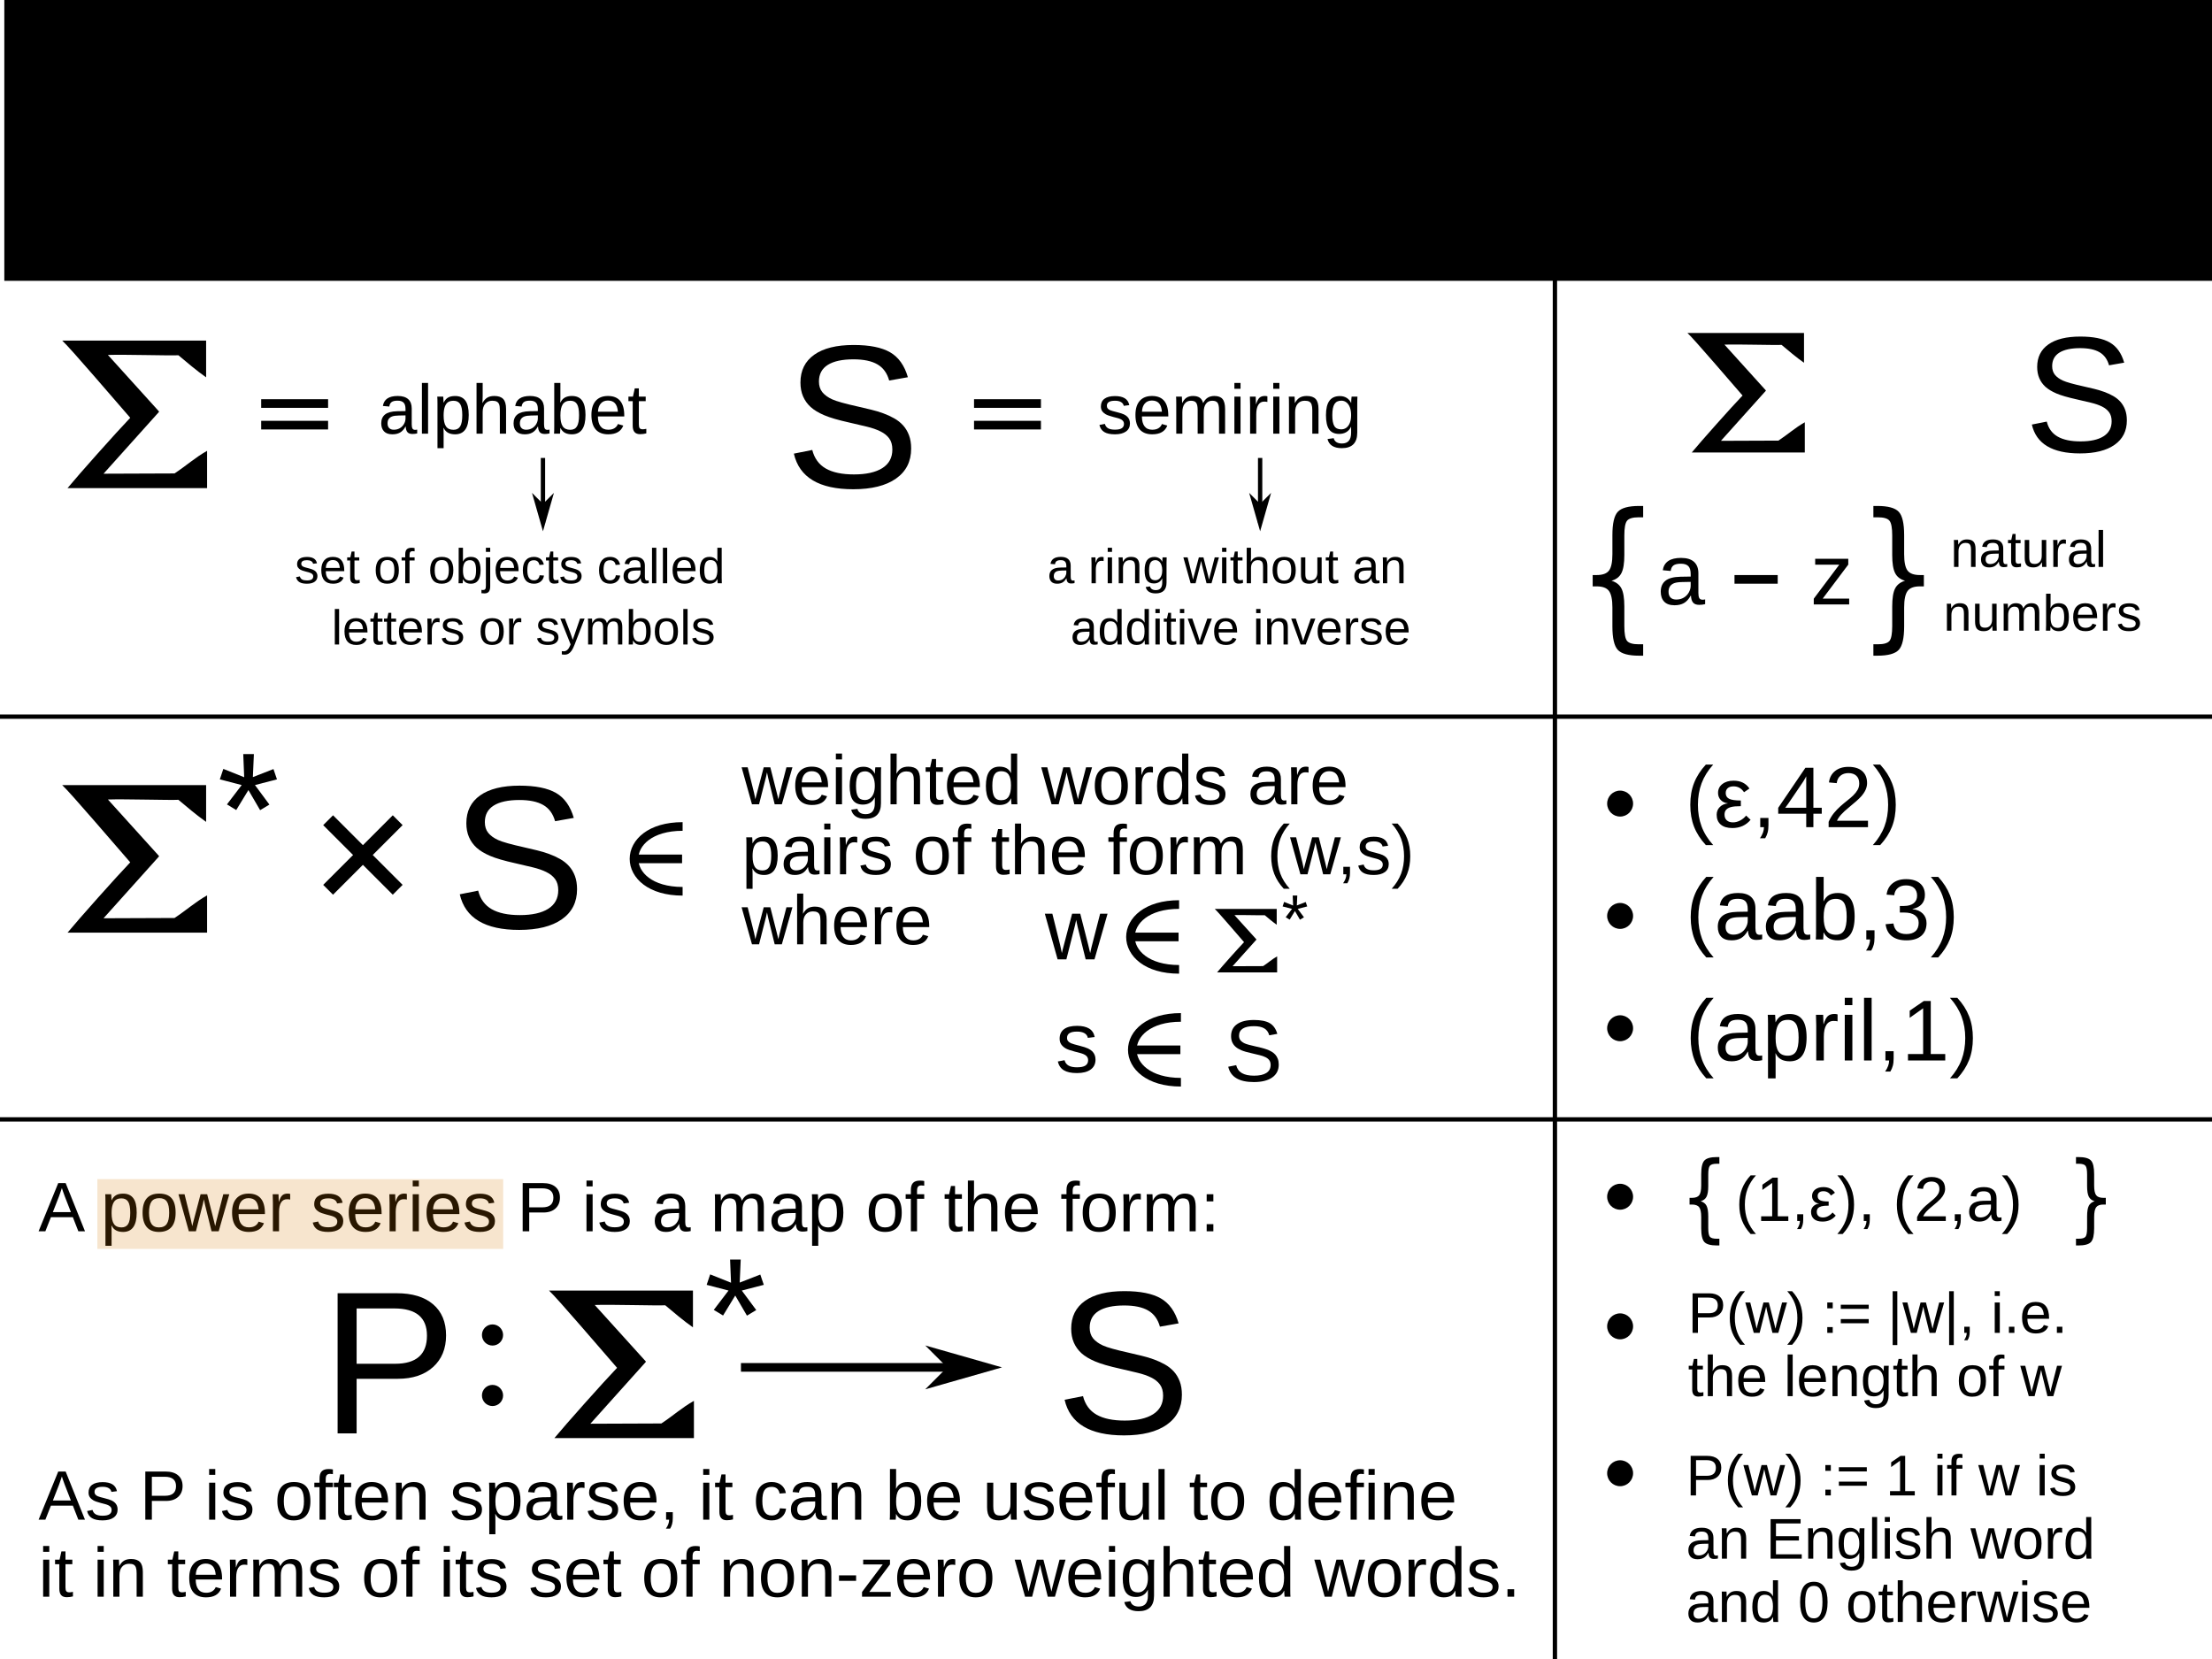
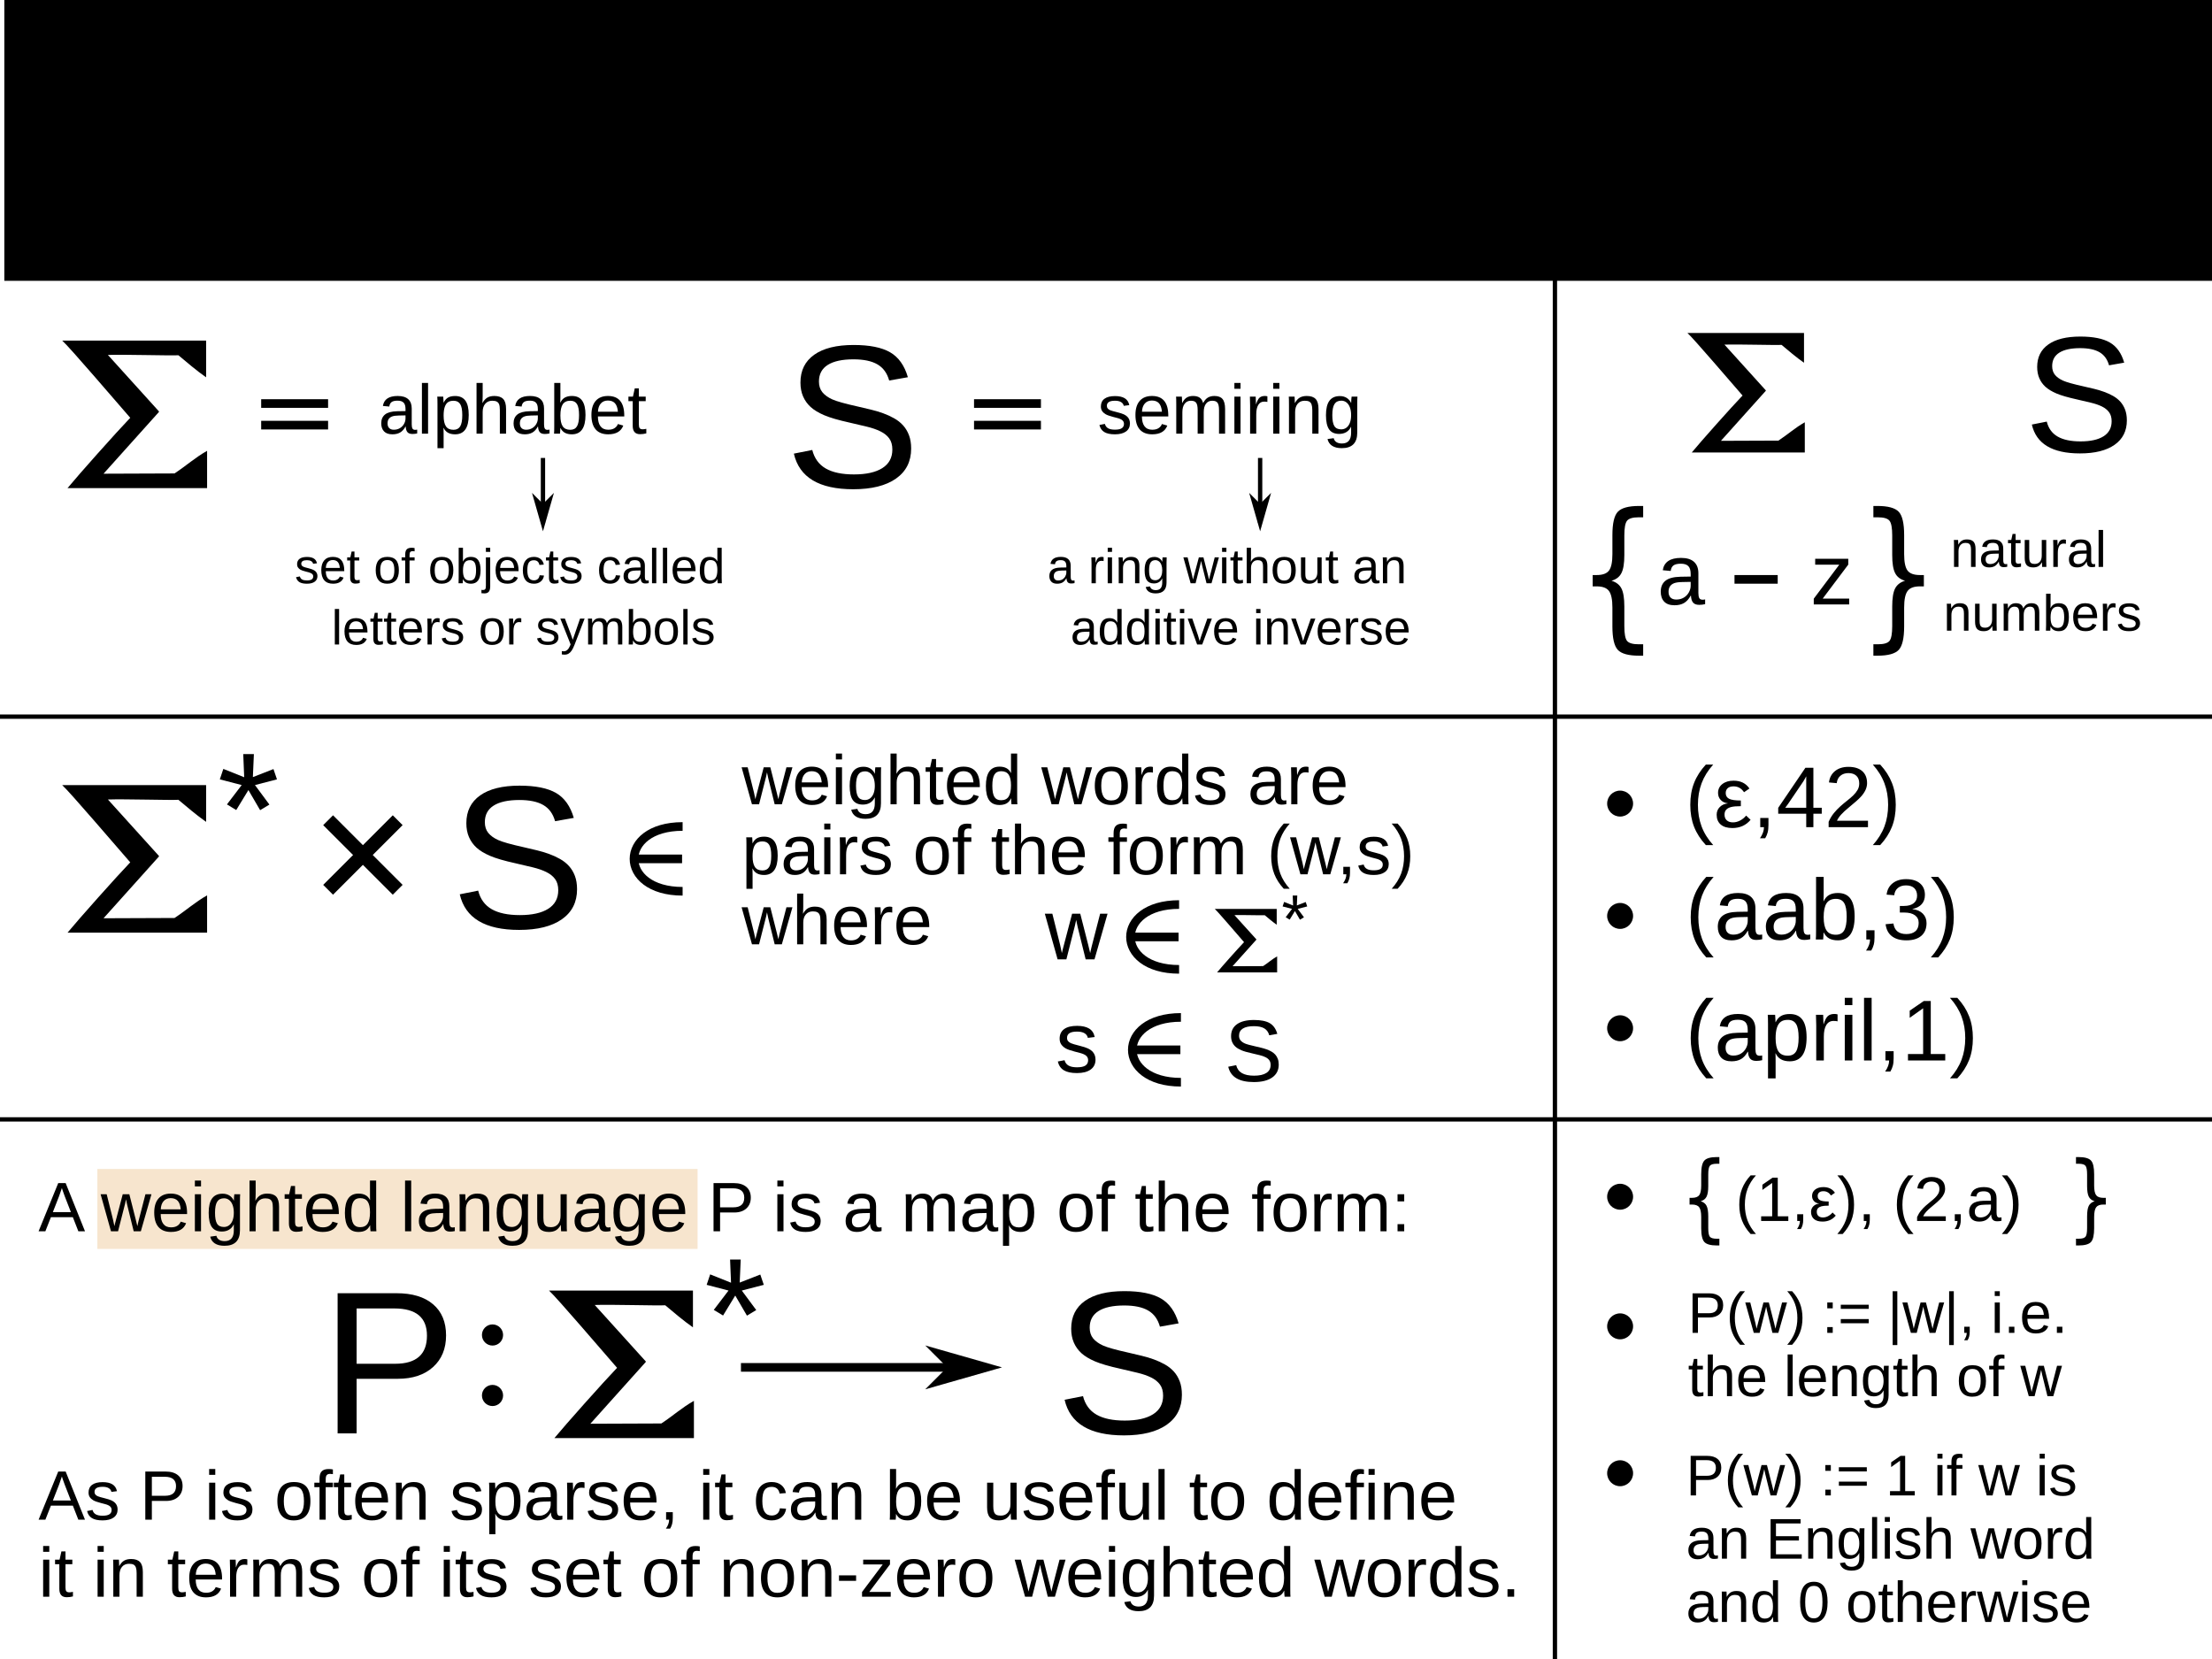
<svg xmlns="http://www.w3.org/2000/svg" height="768" width="1024" id="svg2" version="1.1">
  <defs id="defs26765">
    <marker orient="auto" refY="0.0" refX="0.0" id="Arrow1Mend" style="overflow:visible;">
      <path id="path4343" d="M 0.0,0.0 L 5.0,-5.0 L -12.5,0.0 L 5.0,5.0 L 0.0,0.0 z " style="fill-rule:evenodd;stroke:#000000;stroke-width:1.0pt;marker-start:none;" transform="scale(0.4) rotate(180) translate(10,0)" />
    </marker>
    <marker orient="auto" refY="0.0" refX="0.0" id="Arrow1Lend" style="overflow:visible;">
      <path id="path4337" d="M 0.0,0.0 L 5.0,-5.0 L -12.5,0.0 L 5.0,5.0 L 0.0,0.0 z " style="fill-rule:evenodd;stroke:#000000;stroke-width:1.0pt;marker-start:none;" transform="scale(0.8) rotate(180) translate(12.5,0)" />
    </marker>
    <marker orient="auto" refY="0" refX="0" id="Arrow1Mend-3" style="overflow:visible">
      <path id="path4343-3" d="M 0,0 5,-5 -12.5,0 5,5 0,0 z" style="fill-rule:evenodd;stroke:#000000;stroke-width:1pt;marker-start:none" transform="matrix(-0.4,0,0,-0.4,-4,0)" />
    </marker>
  </defs>
+   <rect style="fill:#d87a00;fill-opacity:0.192;stroke:none" id="rect5329" width="277.865" height="37" x="45.064" y="541.162" />
  <g id="g10926" transform="translate(178,0)">
    <text xml:space="preserve" style="font-size:76.398px;font-style:normal;font-variant:normal;font-weight:normal;font-stretch:normal;text-align:start;line-height:125%;letter-spacing:0px;word-spacing:0px;writing-mode:lr-tb;text-anchor:start;fill:#000000;fill-opacity:1;stroke:none;font-family:Arial;-inkscape-font-specification:Arial" x="759.133" y="209.15" id="text3092">
      <tspan id="tspan3094" x="759.133" y="209.15">S</tspan>
    </text>
    <text id="text3104" y="262.436" x="784.009" style="font-size:23.62px;font-style:normal;font-variant:normal;font-weight:normal;font-stretch:normal;text-align:center;line-height:125%;letter-spacing:0px;word-spacing:0px;writing-mode:lr-tb;text-anchor:middle;fill:#000000;fill-opacity:1;stroke:none;font-family:Arial;-inkscape-font-specification:Arial" xml:space="preserve">
      <tspan y="262.436" x="784.009" id="tspan3106">natural</tspan>
      <tspan id="tspan3108" y="291.961" x="784.009">numbers</tspan>
    </text>
  </g>
  <text id="text9106" y="429.564" x="208.559" style="font-size:94.318px;font-style:normal;font-variant:normal;font-weight:normal;font-stretch:normal;text-align:start;line-height:125%;letter-spacing:0px;word-spacing:0px;writing-mode:lr-tb;text-anchor:start;fill:#000000;fill-opacity:1;stroke:none;font-family:Arial;-inkscape-font-specification:Arial" xml:space="preserve">
    <tspan y="429.564" x="208.559" id="tspan9108">S</tspan>
  </text>
  <rect y="-3.0517578e-05" x="2" width="1022" style="fill:#000000;fill-opacity:1;stroke:none;display:inline" id="rect3686" height="130" />
  <path style="font-size:12px;fill:#000000;fill-opacity:1;stroke:none" id="path608" d="m 28.796,157.662 c 3.661,3.306 25.129,28.48 31.498,35.747 -6.369,6.633 -24.134,26.589 -29.022,32.542 l 64.596,0 0,-17.257 c -5.729,3.261 -9.527,6.821 -15.08,10.475 l -32.861,0.126 25.659,-28.598 0,-0.247 -23.633,-26.132 c 7.402,-0.281 29.152,0.379 32.636,0.139 3.569,2.98 8.592,7.303 12.829,10.215 l 0,-17.011 -66.622,0 z" />
  <text xml:space="preserve" style="font-size:32.4px;font-style:normal;font-variant:normal;font-weight:normal;font-stretch:normal;text-align:center;line-height:125%;letter-spacing:0px;word-spacing:0px;writing-mode:lr-tb;text-anchor:middle;fill:#000000;fill-opacity:1;stroke:none;font-family:Arial;-inkscape-font-specification:Arial" x="250.776" y="200.745" id="text3376">
    <tspan x="250.776" y="200.745" id="tspan3415">alphabet</tspan>
  </text>
  <path id="path3401" d="m 1026.999,331.753 -1027.998,0" style="fill:none;stroke:#000000;stroke-width:2;stroke-linecap:butt;stroke-linejoin:miter;stroke-miterlimit:4;stroke-opacity:1;stroke-dasharray:none" />
  <path style="fill:none;stroke:#000000;stroke-width:2;stroke-linecap:butt;stroke-linejoin:miter;stroke-miterlimit:4;stroke-opacity:1;stroke-dasharray:none" d="m 1026.999,518.202 -1027.998,0" id="path3403" />
  <g id="g9666" transform="translate(-143.3688,-6)">
    <path style="font-size:12px;fill:#000000;fill-opacity:1;stroke:none" id="path3425" d="m 172.165,369.456 c 3.661,3.306 25.129,28.48 31.498,35.747 -6.369,6.633 -24.134,26.589 -29.022,32.542 l 64.596,0 0,-17.257 c -5.729,3.261 -9.527,6.821 -15.08,10.475 l -32.861,0.126 25.659,-28.598 0,-0.247 -23.633,-26.132 c 7.402,-0.281 29.152,0.379 32.636,0.139 3.569,2.98 8.592,7.303 12.829,10.215 l 0,-17.011 -66.622,0 z" />
    <text id="text3427" y="405.995" x="243.946" style="font-size:74px;font-style:normal;font-variant:normal;font-weight:normal;font-stretch:normal;text-align:start;line-height:125%;letter-spacing:0px;word-spacing:0px;writing-mode:lr-tb;text-anchor:start;fill:#000000;fill-opacity:1;stroke:none;font-family:Arial;-inkscape-font-specification:Arial" xml:space="preserve">
      <tspan y="405.995" x="243.946" id="tspan3429">*</tspan>
    </text>
  </g>
  <text id="text3431" y="372.339" x="343.361" style="font-size:32.4px;font-style:normal;font-variant:normal;font-weight:normal;font-stretch:normal;text-align:start;line-height:100%;letter-spacing:0px;word-spacing:0px;writing-mode:lr-tb;text-anchor:start;fill:#000000;fill-opacity:1;stroke:none;font-family:Arial;-inkscape-font-specification:Arial" xml:space="preserve">
    <tspan y="372.339" x="343.361" id="tspan4309">weighted words are</tspan>
    <tspan y="404.739" x="343.361" id="tspan9648">pairs of the form (w,s)</tspan>
    <tspan y="437.139" x="343.361" id="tspan9685">where</tspan>
  </text>
  <text xml:space="preserve" style="font-size:22.68px;font-style:normal;font-variant:normal;font-weight:normal;font-stretch:normal;text-align:center;line-height:125%;letter-spacing:0px;word-spacing:0px;writing-mode:lr-tb;text-anchor:middle;fill:#000000;fill-opacity:1;stroke:none;font-family:Arial;-inkscape-font-specification:Arial" x="251.769" y="270" id="text3439">
    <tspan x="251.769" y="270" id="tspan4229">set of objects called</tspan>
    <tspan x="251.769" y="298.35" id="tspan4295">letters or symbols</tspan>
  </text>
  <g id="g4297" transform="translate(-5.8809,-0.66763)">
    <path id="path3445" d="m 126.79,187.474 30.972,0" style="fill:none;stroke:#000000;stroke-width:4;stroke-linecap:butt;stroke-linejoin:miter;stroke-miterlimit:4;stroke-opacity:1;stroke-dasharray:none" />
    <path style="fill:none;stroke:#000000;stroke-width:4;stroke-linecap:butt;stroke-linejoin:miter;stroke-miterlimit:4;stroke-opacity:1;stroke-dasharray:none" d="m 126.79,197.474 30.972,0" id="path3447" />
  </g>
  <g id="g5911" transform="translate(136,-5.39967)">
    <path id="path4223" d="m 180,388 c -30,0 -30,30 0,30" style="fill:none;stroke:#000000;stroke-width:4;stroke-linecap:butt;stroke-linejoin:miter;stroke-miterlimit:4;stroke-opacity:1;stroke-dasharray:none" />
    <path id="path4225" d="m 157.75,403 22,0" style="fill:none;stroke:#000000;stroke-width:4;stroke-linecap:butt;stroke-linejoin:miter;stroke-miterlimit:4;stroke-opacity:1;stroke-dasharray:none" />
  </g>
  <text xml:space="preserve" style="font-size:40px;font-style:normal;font-weight:normal;line-height:125%;letter-spacing:0px;word-spacing:0px;fill:#000000;fill-opacity:1;stroke:none;font-family:Arial" x="420.053" y="385.694" id="text4285">
    <tspan x="420.053" y="385.694" id="tspan4289" />
  </text>
  <path style="fill:none;stroke:#000000;stroke-width:2;stroke-linecap:butt;stroke-linejoin:miter;stroke-miterlimit:4;stroke-opacity:1;stroke-dasharray:none;marker-end:url(#Arrow1Mend)" d="m 251.353,212 0,30" id="path4329" />
  <path id="path5893" d="m 719.817,127.386 2.3e-4,643.485" style="fill:none;stroke:#000000;stroke-width:2;stroke-linecap:butt;stroke-linejoin:miter;stroke-miterlimit:4;stroke-opacity:1;stroke-dasharray:none" />
  <path transform="matrix(0.6005077,0,0,0.4003385,473.7665,222.6788)" d="m 470,373 a 10,15 0 1 1 -20,0 10,15 0 1 1 20,0 z" id="path6315" style="fill:#000000;fill-opacity:1;stroke:none;stroke-width:2;marker-end:none" />
  <text id="text6317" y="382.933" x="780" style="font-size:40px;font-style:normal;font-weight:normal;line-height:125%;letter-spacing:0px;word-spacing:0px;fill:#000000;fill-opacity:1;stroke:none;font-family:Arial" xml:space="preserve">
    <tspan y="382.933" x="780" id="tspan6319">(ε,42)</tspan>
  </text>
  <text id="text6321" y="434.923" x="780.195" style="font-size:40px;font-style:normal;font-weight:normal;line-height:125%;letter-spacing:0px;word-spacing:0px;fill:#000000;fill-opacity:1;stroke:none;font-family:Arial" xml:space="preserve">
    <tspan y="434.923" x="780.195" id="tspan6323">(aab,3)</tspan>
  </text>
  <text id="text6325" y="490.917" x="780.195" style="font-size:40px;font-style:normal;font-weight:normal;line-height:125%;letter-spacing:0px;word-spacing:0px;fill:#000000;fill-opacity:1;stroke:none;font-family:Arial" xml:space="preserve">
    <tspan y="490.917" x="780.195" id="tspan6327">(april,1)</tspan>
  </text>
  <path style="fill:#000000;fill-opacity:1;stroke:none;stroke-width:2;marker-end:none" id="path6329" d="m 470,373 a 10,15 0 1 1 -20,0 10,15 0 1 1 20,0 z" transform="matrix(0.6005077,0,0,0.4003385,473.7665,274.6788)" />
  <path transform="matrix(0.6005077,0,0,0.4003385,473.7665,326.6788)" d="m 470,373 a 10,15 0 1 1 -20,0 10,15 0 1 1 20,0 z" id="path6331" style="fill:#000000;fill-opacity:1;stroke:none;stroke-width:2;marker-end:none" />
  <path style="fill:#000000;fill-opacity:1;stroke:none;stroke-width:2;marker-end:none" id="path6351" d="m 470,373 a 10,15 0 1 1 -20,0 10,15 0 1 1 20,0 z" transform="matrix(0.6005077,0,0,0.4003385,473.7665,404.6788)" />
  <path transform="matrix(0.6005077,0,0,0.4003385,473.7665,464.6788)" d="m 470,373 a 10,15 0 1 1 -20,0 10,15 0 1 1 20,0 z" id="path6365" style="fill:#000000;fill-opacity:1;stroke:none;stroke-width:2;marker-end:none" />
  <text xml:space="preserve" style="font-size:26.62px;font-style:normal;font-variant:normal;font-weight:normal;font-stretch:normal;text-align:start;line-height:110%;letter-spacing:0px;word-spacing:0px;writing-mode:lr-tb;text-anchor:start;fill:#000000;fill-opacity:1;stroke:none;font-family:Arial;-inkscape-font-specification:Arial" x="781.352" y="617.032" id="text6412">
    <tspan x="781.352" y="617.032" id="tspan4136">P(w) := |w|, i.e.</tspan>
    <tspan x="781.352" y="646.314" id="tspan5262">the length of w</tspan>
  </text>
  <text xml:space="preserve" style="font-size:29.16px;font-style:normal;font-weight:normal;line-height:125%;letter-spacing:0px;word-spacing:0px;fill:#000000;fill-opacity:1;stroke:none;font-family:Arial" x="803.355" y="565.227" id="text6446">
    <tspan id="tspan6448" x="803.355" y="565.227">(1,ε), (2,a)</tspan>
  </text>
  <path d="m 795.949,573.445 0,3.118 -1.117,0 c -2.896,0 -4.838,-0.534 -5.827,-1.602 -0.977,-1.068 -1.465,-3.197 -1.465,-6.388 l 0,-5.175 c 0,-2.18 -0.314,-3.688 -0.942,-4.526 -0.616,-0.837 -1.739,-1.256 -3.367,-1.256 l -1.082,0 0,-3.096 1.082,0 c 1.64,0 2.768,-0.411 3.384,-1.234 0.616,-0.823 0.925,-2.317 0.925,-4.482 l 0,-5.197 c 0,-3.19 0.488,-5.312 1.465,-6.366 0.989,-1.068 2.931,-1.602 5.827,-1.602 l 1.117,0 0,3.096 -1.221,0 c -1.628,0 -2.692,0.318 -3.193,0.953 -0.488,0.621 -0.733,1.956 -0.733,4.006 l 0,5.37 c 0,2.266 -0.268,3.912 -0.803,4.937 -0.523,1.025 -1.425,1.718 -2.704,2.079 1.291,0.39 2.198,1.097 2.721,2.122 0.523,1.025 0.785,2.663 0.785,4.915 l 0,5.37 c 0,2.064 0.244,3.407 0.733,4.027 0.5,0.621 1.564,0.931 3.193,0.931 l 1.221,0 z" id="path6450" style="font-size:12px;font-weight:normal;fill:#000000;fill-opacity:1;stroke:none;marker-end:none;font-family:Bitstream Vera Sans Mono" class="punch_line_bottom_set punch_line_non_focus" />
  <path d="m 961.034,573.445 0,3.118 1.117,0 c 2.896,0 4.838,-0.534 5.827,-1.602 0.977,-1.068 1.465,-3.197 1.465,-6.388 l 0,-5.175 c 0,-2.18 0.314,-3.688 0.942,-4.526 0.616,-0.837 1.739,-1.256 3.367,-1.256 l 1.082,0 0,-3.096 -1.082,0 c -1.64,0 -2.768,-0.411 -3.384,-1.234 -0.616,-0.823 -0.925,-2.317 -0.925,-4.482 l 0,-5.197 c 0,-3.19 -0.488,-5.312 -1.465,-6.366 -0.989,-1.068 -2.931,-1.602 -5.827,-1.602 l -1.117,0 0,3.096 1.221,0 c 1.628,0 2.692,0.318 3.193,0.953 0.488,0.621 0.733,1.956 0.733,4.006 l 0,5.37 c 0,2.266 0.267,3.912 0.802,4.937 0.523,1.025 1.425,1.718 2.704,2.079 -1.291,0.39 -2.198,1.097 -2.721,2.122 -0.523,1.025 -0.785,2.663 -0.785,4.915 l 0,5.37 c 0,2.064 -0.244,3.407 -0.733,4.027 -0.5,0.621 -1.564,0.931 -3.193,0.931 l -1.221,0 z" id="path6452" style="font-size:12px;font-weight:normal;fill:#000000;fill-opacity:1;stroke:none;marker-end:none;font-family:Bitstream Vera Sans Mono" class="punch_line_bottom_set punch_line_non_focus" />
  <text id="text9084" y="200.745" x="582.776" style="font-size:32.4px;font-style:normal;font-variant:normal;font-weight:normal;font-stretch:normal;text-align:center;line-height:125%;letter-spacing:0px;word-spacing:0px;writing-mode:lr-tb;text-anchor:middle;fill:#000000;fill-opacity:1;stroke:none;font-family:Arial;-inkscape-font-specification:Arial" xml:space="preserve">
    <tspan id="tspan9086" y="200.745" x="582.776">semiring</tspan>
  </text>
  <g transform="translate(324.1191,-0.66763)" id="g9088">
    <path style="fill:none;stroke:#000000;stroke-width:4;stroke-linecap:butt;stroke-linejoin:miter;stroke-miterlimit:4;stroke-opacity:1;stroke-dasharray:none" d="m 126.79,187.474 30.972,0" id="path9090" />
    <path id="path9092" d="m 126.79,197.474 30.972,0" style="fill:none;stroke:#000000;stroke-width:4;stroke-linecap:butt;stroke-linejoin:miter;stroke-miterlimit:4;stroke-opacity:1;stroke-dasharray:none" />
  </g>
  <text id="text9094" y="270" x="583.769" style="font-size:22.68px;font-style:normal;font-variant:normal;font-weight:normal;font-stretch:normal;text-align:center;line-height:125%;letter-spacing:0px;word-spacing:0px;writing-mode:lr-tb;text-anchor:middle;fill:#000000;fill-opacity:1;stroke:none;font-family:Arial;-inkscape-font-specification:Arial" xml:space="preserve">
    <tspan id="tspan9098" y="270" x="583.769">a ring without an</tspan>
    <tspan y="298.35" x="583.769" id="tspan10594">additive inverse</tspan>
  </text>
  <path id="path9100" d="m 583.353,212 0,30" style="fill:none;stroke:#000000;stroke-width:2;stroke-linecap:butt;stroke-linejoin:miter;stroke-miterlimit:4;stroke-opacity:1;stroke-dasharray:none;marker-end:url(#Arrow1Mend)" />
  <text xml:space="preserve" style="font-size:94.318px;font-style:normal;font-variant:normal;font-weight:normal;font-stretch:normal;text-align:start;line-height:125%;letter-spacing:0px;word-spacing:0px;writing-mode:lr-tb;text-anchor:start;fill:#000000;fill-opacity:1;stroke:none;font-family:Arial;-inkscape-font-specification:Arial" x="363.223" y="225.564" id="text9102">
    <tspan id="tspan9104" x="363.223" y="225.564">S</tspan>
  </text>
  <g id="g9634" transform="translate(18,-2.193617)">
    <path id="path9110" d="m 133.895,381.895 32.21,32.21" style="fill:none;stroke:#000000;stroke-width:6.442;stroke-linecap:butt;stroke-linejoin:miter;stroke-miterlimit:4;stroke-opacity:1;stroke-dasharray:none" />
    <path id="path9112" d="m 133.895,414.105 32.21,-32.21" style="fill:none;stroke:#000000;stroke-width:6.442;stroke-linecap:butt;stroke-linejoin:miter;stroke-miterlimit:4;stroke-opacity:1;stroke-dasharray:none" />
  </g>
  <g id="g10952" transform="translate(-63.31704,3.349812)">
    <g id="g9656" transform="translate(430,79.64404)">
      <path id="path9658" d="m 180,388 c -30,0 -30,30 0,30" style="fill:none;stroke:#000000;stroke-width:4;stroke-linecap:butt;stroke-linejoin:miter;stroke-miterlimit:4;stroke-opacity:1;stroke-dasharray:none" />
      <path id="path9660" d="m 157.75,403 22,0" style="fill:none;stroke:#000000;stroke-width:4;stroke-linecap:butt;stroke-linejoin:miter;stroke-miterlimit:4;stroke-opacity:1;stroke-dasharray:none" />
    </g>
    <text id="text9662" y="497.175" x="630.062" style="font-size:40.601px;font-style:normal;font-variant:normal;font-weight:normal;font-stretch:normal;text-align:start;line-height:125%;letter-spacing:0px;word-spacing:0px;writing-mode:lr-tb;text-anchor:start;fill:#000000;fill-opacity:1;stroke:none;font-family:Arial;-inkscape-font-specification:Arial" xml:space="preserve">
      <tspan y="497.175" x="630.062" id="tspan9664">S</tspan>
    </text>
    <text id="text9687" y="493.015" x="551.904" style="font-size:40px;font-style:normal;font-variant:normal;font-weight:normal;font-stretch:normal;text-align:start;line-height:125%;letter-spacing:0px;word-spacing:0px;writing-mode:lr-tb;text-anchor:start;fill:#000000;fill-opacity:1;stroke:none;font-family:Arial;-inkscape-font-specification:Arial" xml:space="preserve">
      <tspan y="493.015" x="551.904" id="tspan9689">s</tspan>
    </text>
  </g>
  <g id="g10941" transform="translate(115.8356,-46.90543)">
    <g transform="matrix(0.4304672,0,0,0.4304672,372.4031,308.6288)" id="g9671">
      <path style="font-size:12px;fill:#000000;fill-opacity:1;stroke:none" id="path9673" d="m 172.165,369.456 c 3.661,3.306 25.129,28.48 31.498,35.747 -6.369,6.633 -24.134,26.589 -29.022,32.542 l 64.596,0 0,-17.257 c -5.729,3.261 -9.527,6.821 -15.08,10.475 l -32.861,0.126 25.659,-28.598 0,-0.247 -23.633,-26.132 c 7.402,-0.281 29.152,0.379 32.636,0.139 3.569,2.98 8.592,7.303 12.829,10.215 l 0,-17.011 -66.622,0 z" />
      <text id="text9675" y="405.995" x="243.946" style="font-size:74px;font-style:normal;font-variant:normal;font-weight:normal;font-stretch:normal;text-align:start;line-height:125%;letter-spacing:0px;word-spacing:0px;writing-mode:lr-tb;text-anchor:start;fill:#000000;fill-opacity:1;stroke:none;font-family:Arial;-inkscape-font-specification:Arial" xml:space="preserve">
        <tspan y="405.995" x="243.946" id="tspan9677">*</tspan>
      </text>
    </g>
    <text xml:space="preserve" style="font-size:40px;font-style:normal;font-variant:normal;font-weight:normal;font-stretch:normal;text-align:start;line-height:125%;letter-spacing:0px;word-spacing:0px;writing-mode:lr-tb;text-anchor:start;fill:#000000;fill-opacity:1;stroke:none;font-family:Arial;-inkscape-font-specification:Arial" x="367.904" y="491.015" id="text9691">
      <tspan id="tspan9693" x="367.904" y="491.015">w</tspan>
    </text>
    <g transform="translate(250,77.64404)" id="g9695">
      <path style="fill:none;stroke:#000000;stroke-width:4;stroke-linecap:butt;stroke-linejoin:miter;stroke-miterlimit:4;stroke-opacity:1;stroke-dasharray:none" d="m 180,388 c -30,0 -30,30 0,30" id="path9697" />
      <path style="fill:none;stroke:#000000;stroke-width:4;stroke-linecap:butt;stroke-linejoin:miter;stroke-miterlimit:4;stroke-opacity:1;stroke-dasharray:none" d="m 157.75,403 22,0" id="path9699" />
    </g>
  </g>
  <flowRoot xml:space="preserve" id="flowRoot10506" style="fill:black;stroke:none;stroke-opacity:1;stroke-width:1px;stroke-linejoin:miter;stroke-linecap:butt;fill-opacity:1;font-family:Arial;font-style:normal;font-weight:normal;font-size:40px;line-height:125%;letter-spacing:0px;word-spacing:0px;-inkscape-font-specification:Arial;font-stretch:normal;font-variant:normal;text-anchor:start;text-align:start;writing-mode:lr">
    <flowRegion id="flowRegion10508">
      <rect id="rect10510" width="9.899" height="84.853" x="1120.057" y="174.03" />
    </flowRegion>
    <flowPara id="flowPara10512" />
  </flowRoot>
  <path d="m 760.668,298.256 0,5.28 -1.891,0 c -4.904,0 -8.194,-0.905 -9.868,-2.714 -1.655,-1.809 -2.482,-5.415 -2.482,-10.818 l 0,-8.764 c 0,-3.691 -0.532,-6.246 -1.595,-7.664 -1.044,-1.418 -2.945,-2.127 -5.702,-2.127 l -1.832,0 0,-5.244 1.832,0 c 2.777,0 4.688,-0.697 5.732,-2.09 1.044,-1.393 1.566,-3.924 1.566,-7.591 l 0,-8.801 c 0,-5.403 0.827,-8.996 2.482,-10.781 1.674,-1.809 4.963,-2.714 9.868,-2.714 l 1.891,0 0,5.244 -2.068,0 c -2.757,0 -4.56,0.538 -5.407,1.613 -0.827,1.051 -1.241,3.313 -1.241,6.784 l 0,9.094 c 0,3.838 -0.453,6.625 -1.359,8.361 -0.886,1.736 -2.413,2.909 -4.579,3.52 2.186,0.66 3.723,1.858 4.609,3.594 0.886,1.736 1.329,4.51 1.329,8.324 l 0,9.094 c 0,3.496 0.414,5.769 1.241,6.821 0.847,1.051 2.649,1.577 5.407,1.577 l 2.068,0 z" id="path627" style="font-size:12px;font-weight:normal;fill:#000000;fill-opacity:1;stroke:none;marker-end:none;font-family:Bitstream Vera Sans Mono" class="punch_line_bottom_set punch_line_non_focus" />
  <path d="m 867.245,298.256 0,5.28 1.891,0 c 4.904,0 8.194,-0.905 9.868,-2.714 1.655,-1.809 2.482,-5.415 2.482,-10.818 l 0,-8.764 c 0,-3.691 0.532,-6.246 1.595,-7.664 1.044,-1.418 2.945,-2.127 5.702,-2.127 l 1.832,0 0,-5.244 -1.832,0 c -2.777,0 -4.688,-0.697 -5.731,-2.09 -1.044,-1.393 -1.566,-3.924 -1.566,-7.591 l 0,-8.801 c 0,-5.403 -0.827,-8.996 -2.482,-10.781 -1.674,-1.809 -4.963,-2.714 -9.868,-2.714 l -1.891,0 0,5.244 2.068,0 c 2.757,0 4.56,0.538 5.407,1.613 0.827,1.051 1.241,3.313 1.241,6.784 l 0,9.094 c 0,3.838 0.453,6.625 1.359,8.361 0.886,1.736 2.413,2.909 4.579,3.52 -2.186,0.66 -3.723,1.858 -4.609,3.594 -0.886,1.736 -1.329,4.51 -1.329,8.324 l 0,9.094 c 0,3.496 -0.414,5.769 -1.241,6.821 -0.847,1.051 -2.649,1.577 -5.407,1.577 l -2.068,0 z" id="path626" style="font-size:12px;font-weight:normal;fill:#000000;fill-opacity:1;stroke:none;marker-end:none;font-family:Bitstream Vera Sans Mono" class="punch_line_bottom_set punch_line_non_focus" />
  <text xml:space="preserve" style="font-size:40px;font-style:normal;font-weight:normal;line-height:125%;letter-spacing:0px;word-spacing:0px;fill:#000000;fill-opacity:1;stroke:none;font-family:Arial" x="767.105" y="279.801" id="text4281">
    <tspan x="767.105" y="279.801" id="tspan5883">a</tspan>
  </text>
  <text id="text5887" y="279.821" x="838.022" style="font-size:40px;font-style:normal;font-weight:normal;line-height:125%;letter-spacing:0px;word-spacing:0px;fill:#000000;fill-opacity:1;stroke:none;font-family:Arial" xml:space="preserve">
    <tspan id="tspan5889" y="279.821" x="838.022">z</tspan>
  </text>
  <path style="fill:none;stroke:#000000;stroke-width:4;stroke-linecap:butt;stroke-linejoin:miter;stroke-miterlimit:4;stroke-opacity:1;stroke-dasharray:none" d="m 802.952,268.209 20,0" id="path5891" />
  <path d="m 781.168,154.149 c 2.965,2.678 20.355,23.069 25.513,28.955 -5.159,5.372 -19.549,21.537 -23.508,26.359 l 52.323,0 0,-13.978 c -4.64,2.641 -7.716,5.525 -12.215,8.485 l -26.617,0.102 20.783,-23.164 0,-0.2 -19.143,-21.167 c 5.995,-0.228 23.614,0.307 26.435,0.113 2.891,2.414 6.96,5.915 10.392,8.274 l 0,-13.779 -53.964,0 z" id="path3090" style="font-size:12px;fill:#000000;fill-opacity:1;stroke:none" />
  <g id="g3110" transform="translate(82,228)">
    <path d="m 172.165,369.456 c 3.661,3.306 25.129,28.48 31.498,35.747 -6.369,6.633 -24.134,26.589 -29.022,32.542 l 64.596,0 0,-17.257 c -5.729,3.261 -9.527,6.821 -15.08,10.475 l -32.861,0.126 25.659,-28.598 0,-0.247 -23.633,-26.132 c 7.402,-0.281 29.152,0.379 32.636,0.139 3.569,2.98 8.592,7.303 12.829,10.215 l 0,-17.011 -66.622,0 z" id="path3112" style="font-size:12px;fill:#000000;fill-opacity:1;stroke:none" />
    <text xml:space="preserve" style="font-size:74px;font-style:normal;font-variant:normal;font-weight:normal;font-stretch:normal;text-align:start;line-height:125%;letter-spacing:0px;word-spacing:0px;writing-mode:lr-tb;text-anchor:start;fill:#000000;fill-opacity:1;stroke:none;font-family:Arial;-inkscape-font-specification:Arial" x="243.946" y="405.995" id="text3114">
      <tspan id="tspan3116" x="243.946" y="405.995">*</tspan>
    </text>
  </g>
  <text xml:space="preserve" style="font-size:94.318px;font-style:normal;font-variant:normal;font-weight:normal;font-stretch:normal;text-align:start;line-height:125%;letter-spacing:0px;word-spacing:0px;writing-mode:lr-tb;text-anchor:start;fill:#000000;fill-opacity:1;stroke:none;font-family:Arial;-inkscape-font-specification:Arial" x="488.559" y="663.564" id="text3118">
    <tspan id="tspan3120" x="488.559" y="663.564">S</tspan>
  </text>
  <text xml:space="preserve" style="font-size:32.4px;font-style:normal;font-variant:normal;font-weight:normal;font-stretch:normal;text-align:start;line-height:125%;letter-spacing:0px;word-spacing:0px;writing-mode:lr-tb;text-anchor:start;fill:#000000;fill-opacity:1;stroke:none;font-family:Arial;-inkscape-font-specification:Arial" x="17.799" y="569.989" id="text3134">
-     <tspan id="tspan3136" x="17.799" y="569.989">A power series P is a map of the form:</tspan>
+     <tspan id="tspan3136" x="17.799" y="569.989">A weighted language P is a map of the form:</tspan>
  </text>
  <text id="text3149" y="703.513" x="17.799" style="font-size:32.4px;font-style:normal;font-variant:normal;font-weight:normal;font-stretch:normal;text-align:start;line-height:110%;letter-spacing:0px;word-spacing:0px;writing-mode:lr-tb;text-anchor:start;fill:#000000;fill-opacity:1;stroke:none;font-family:Arial;-inkscape-font-specification:Arial" xml:space="preserve">
    <tspan y="703.513" x="17.799" id="tspan5234">As P is often sparse, it can be useful to define</tspan>
    <tspan y="739.153" x="17.799" id="tspan5238">it in terms of its set of non-zero weighted words.</tspan>
  </text>
-   <rect style="fill:#d87a00;fill-opacity:0.192;stroke:none" id="rect5329" width="187.873" height="32.325" x="45.064" y="545.837" />
  <path style="fill:none;stroke:#000000;stroke-width:4;stroke-linecap:butt;stroke-linejoin:miter;stroke-miterlimit:4;stroke-opacity:1;stroke-dasharray:none;marker-end:url(#Arrow1Mend)" d="m 450.889,633 -107.88,0 112.969,0" id="path4262" />
  <text id="text5228" y="663.564" x="148.559" style="font-size:94.318px;font-style:normal;font-variant:normal;font-weight:normal;font-stretch:normal;text-align:start;line-height:125%;letter-spacing:0px;word-spacing:0px;writing-mode:lr-tb;text-anchor:start;fill:#000000;fill-opacity:1;stroke:none;font-family:Arial;-inkscape-font-specification:Arial" xml:space="preserve">
    <tspan y="663.564" x="148.559" id="tspan5230">P</tspan>
  </text>
  <path style="fill:#000000;fill-opacity:1;stroke:none;stroke-width:2;marker-end:none" id="path5264" d="m 470,373 a 10,15 0 1 1 -20,0 10,15 0 1 1 20,0 z" transform="matrix(0.6005077,0,0,0.4003385,473.7665,532.6788)" />
  <text id="text5266" y="692.278" x="780.468" style="font-size:26.62px;font-style:normal;font-variant:normal;font-weight:normal;font-stretch:normal;text-align:start;line-height:110%;letter-spacing:0px;word-spacing:0px;writing-mode:lr-tb;text-anchor:start;fill:#000000;fill-opacity:1;stroke:none;font-family:Arial;-inkscape-font-specification:Arial" xml:space="preserve">
    <tspan y="692.278" x="780.468" id="tspan5280">P(w) := 1 if w is</tspan>
    <tspan y="721.56" x="780.468" id="tspan5295">an English word</tspan>
    <tspan y="750.842" x="780.468" id="tspan5297">and 0 otherwise</tspan>
  </text>
  <flowRoot xml:space="preserve" id="flowRoot5282" style="fill:black;stroke:none;stroke-opacity:1;stroke-width:1px;stroke-linejoin:miter;stroke-linecap:butt;fill-opacity:1;font-family:Arial;font-style:normal;font-weight:normal;font-size:40px;line-height:125%;letter-spacing:0px;word-spacing:0px;-inkscape-font-specification:Arial;font-stretch:normal;font-variant:normal;text-anchor:start;text-align:start;writing-mode:lr">
    <flowRegion id="flowRegion5284">
      <rect id="rect5286" width="257.841" height="62.807" x="940.46" y="896.921" />
    </flowRegion>
    <flowPara id="flowPara5288" />
  </flowRoot>
  <path style="fill:#000000;fill-opacity:1;stroke:none;stroke-width:2;marker-end:none" id="path5303" d="m 470,373 a 10,15 0 1 1 -20,0 10,15 0 1 1 20,0 z" transform="matrix(0.4896376,0,0,0.3264251,2.766705,496.2485)" />
  <path transform="matrix(0.4896376,0,0,0.3264251,2.766705,524.2485)" d="m 470,373 a 10,15 0 1 1 -20,0 10,15 0 1 1 20,0 z" id="path5305" style="fill:#000000;fill-opacity:1;stroke:none;stroke-width:2;marker-end:none" />
</svg>
